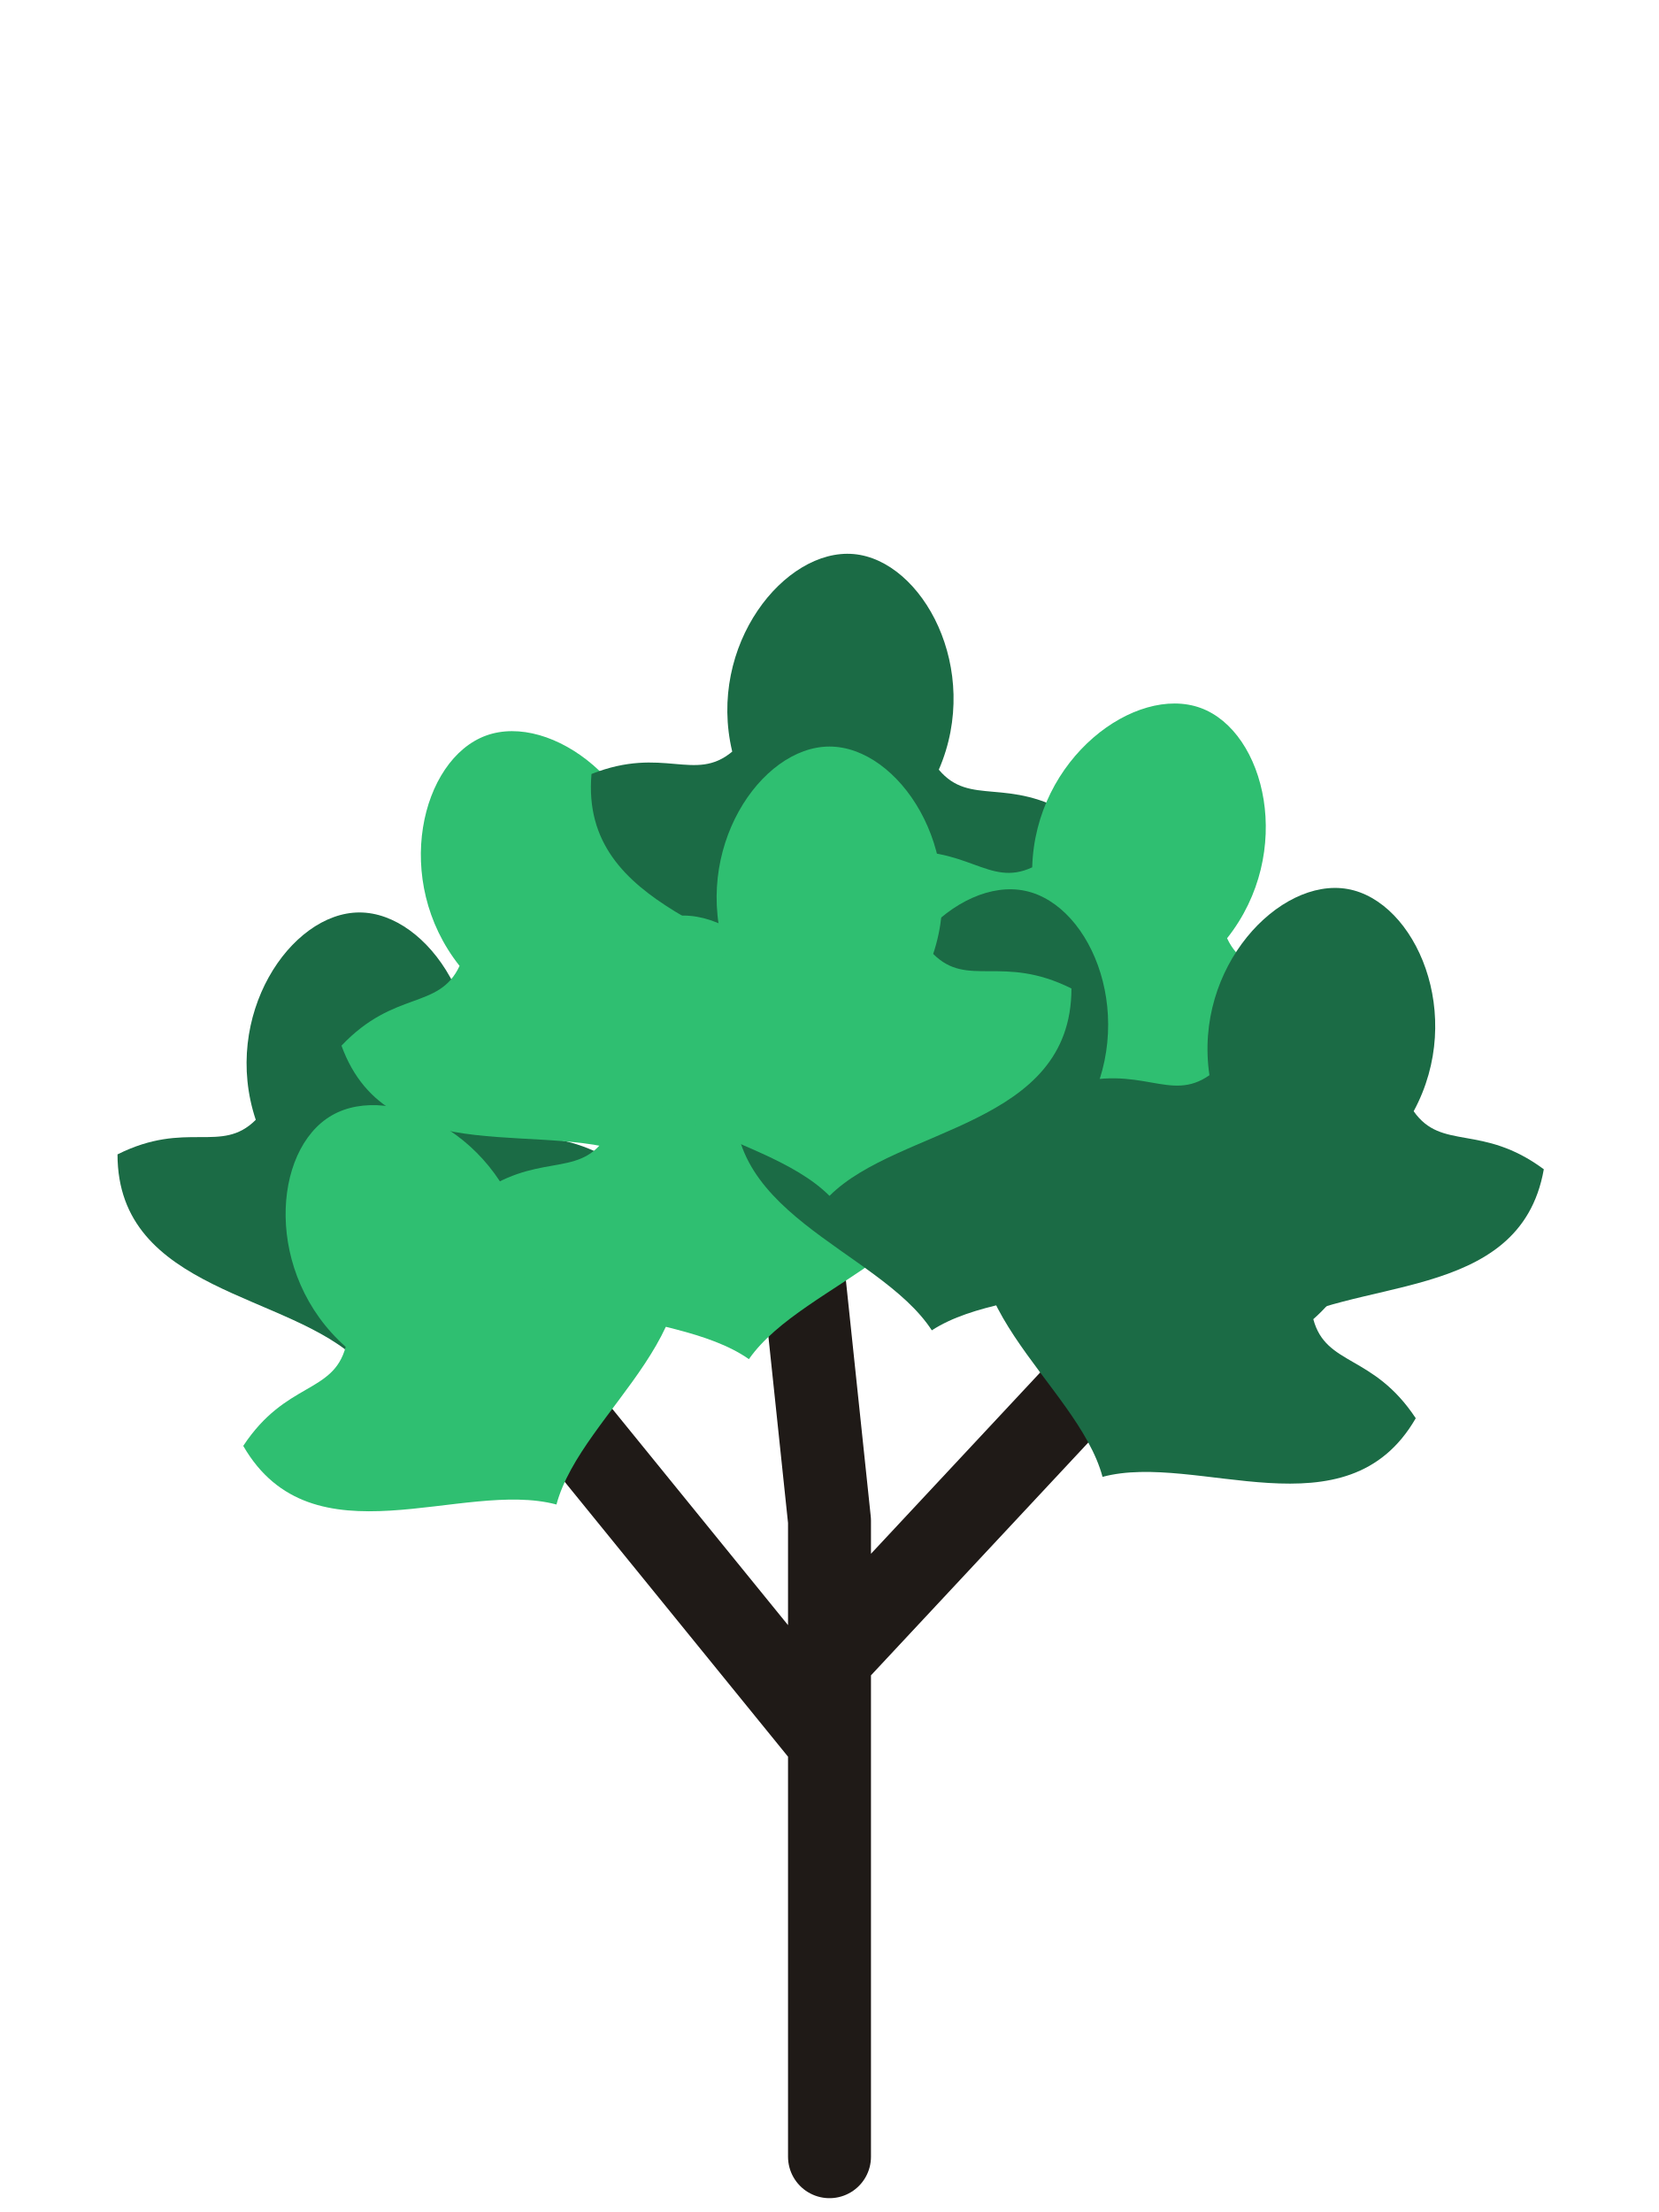
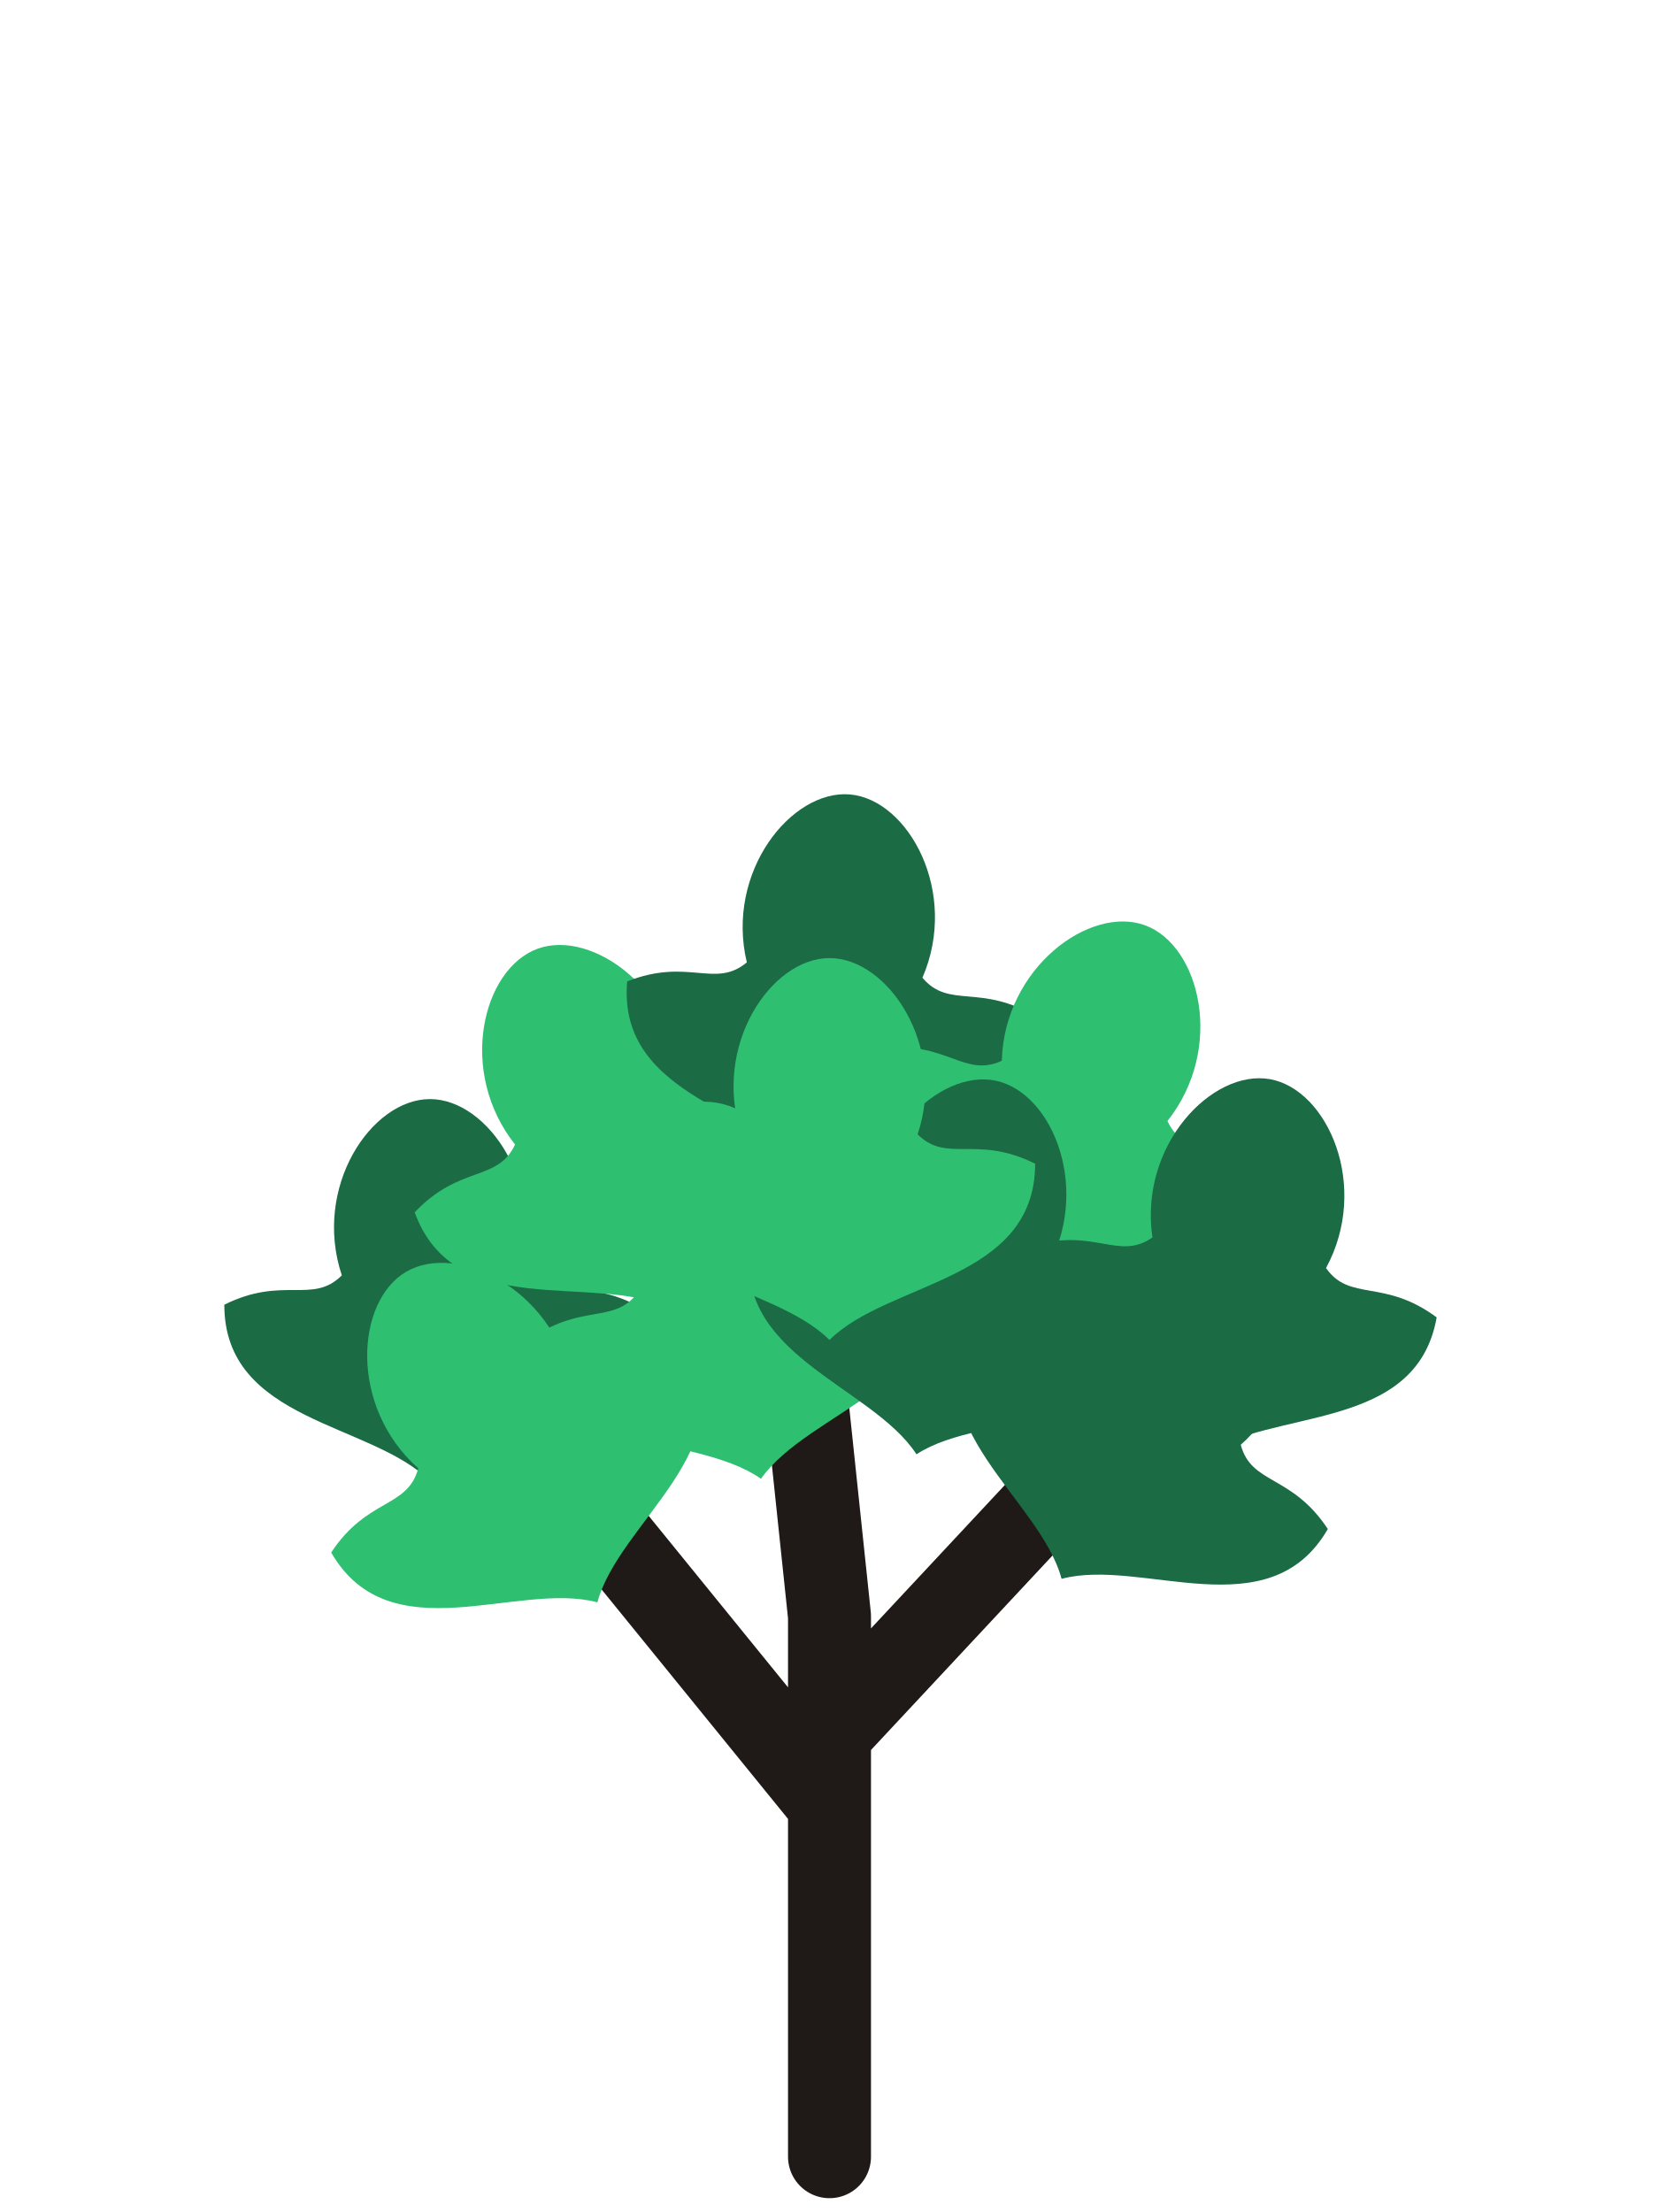
<svg xmlns="http://www.w3.org/2000/svg" width="120" height="160" viewBox="0 0 120 160" fill="none">
  <g id="tronc">
-     <path d="M60 156 V110 M60 126 L34 94 M60 120 L88 90 M60 110 L56 72" stroke="#1F1A17" stroke-width="6" stroke-linecap="round" />
+     <path transform="translate(9 23.4) scale(0.85)" d="M60 156 V110 M60 126 L34 94 M60 120 L88 90 M60 110 L56 72" stroke="#1F1A17" stroke-width="7.06" stroke-linecap="round" />
  </g>
  <g id="feuillage">
-     <path transform="translate(26 86) rotate(0) scale(1.25)" d="M0 10 C -4 6, -14 6, -14 -2 C -10 -4, -8 -2, -6 -4 C -8 -10, -4 -16, 0 -16 C 4 -16, 8 -10, 6 -4 C 8 -2, 10 -4, 14 -2 C 14 6, 4 6, 0 10 Z" fill="#1B6B45" />
-     <path transform="translate(42 72) rotate(-20) scale(1.25)" d="M0 10 C -4 6, -14 6, -14 -2 C -10 -4, -8 -2, -6 -4 C -8 -10, -4 -16, 0 -16 C 4 -16, 8 -10, 6 -4 C 8 -2, 10 -4, 14 -2 C 14 6, 4 6, 0 10 Z" fill="#2FBF71" />
-     <path transform="translate(60 60) rotate(5) scale(1.25)" d="M0 10 C -4 6, -14 6, -14 -2 C -10 -4, -8 -2, -6 -4 C -8 -10, -4 -16, 0 -16 C 4 -16, 8 -10, 6 -4 C 8 -2, 10 -4, 14 -2 C 14 6, 4 6, 0 10 Z" fill="#1B6B45" />
-     <path transform="translate(80 70) rotate(20) scale(1.25)" d="M0 10 C -4 6, -14 6, -14 -2 C -10 -4, -8 -2, -6 -4 C -8 -10, -4 -16, 0 -16 C 4 -16, 8 -10, 6 -4 C 8 -2, 10 -4, 14 -2 C 14 6, 4 6, 0 10 Z" fill="#2FBF71" />
-     <path transform="translate(94 84) rotate(10) scale(1.25)" d="M0 10 C -4 6, -14 6, -14 -2 C -10 -4, -8 -2, -6 -4 C -8 -10, -4 -16, 0 -16 C 4 -16, 8 -10, 6 -4 C 8 -2, 10 -4, 14 -2 C 14 6, 4 6, 0 10 Z" fill="#1B6B45" />
-     <path transform="translate(34 98) rotate(-30) scale(1.25)" d="M0 10 C -4 6, -14 6, -14 -2 C -10 -4, -8 -2, -6 -4 C -8 -10, -4 -16, 0 -16 C 4 -16, 8 -10, 6 -4 C 8 -2, 10 -4, 14 -2 C 14 6, 4 6, 0 10 Z" fill="#2FBF71" />
-     <path transform="translate(86 96) rotate(30) scale(1.25)" d="M0 10 C -4 6, -14 6, -14 -2 C -10 -4, -8 -2, -6 -4 C -8 -10, -4 -16, 0 -16 C 4 -16, 8 -10, 6 -4 C 8 -2, 10 -4, 14 -2 C 14 6, 4 6, 0 10 Z" fill="#1B6B45" />
-     <path transform="translate(52 86) rotate(-10) scale(1.25)" d="M0 10 C -4 6, -14 6, -14 -2 C -10 -4, -8 -2, -6 -4 C -8 -10, -4 -16, 0 -16 C 4 -16, 8 -10, 6 -4 C 8 -2, 10 -4, 14 -2 C 14 6, 4 6, 0 10 Z" fill="#2FBF71" />
-     <path transform="translate(70 84) rotate(12) scale(1.25)" d="M0 10 C -4 6, -14 6, -14 -2 C -10 -4, -8 -2, -6 -4 C -8 -10, -4 -16, 0 -16 C 4 -16, 8 -10, 6 -4 C 8 -2, 10 -4, 14 -2 C 14 6, 4 6, 0 10 Z" fill="#1B6B45" />
-     <path transform="translate(60 74) rotate(0) scale(1.25)" d="M0 10 C -4 6, -14 6, -14 -2 C -10 -4, -8 -2, -6 -4 C -8 -10, -4 -16, 0 -16 C 4 -16, 8 -10, 6 -4 C 8 -2, 10 -4, 14 -2 C 14 6, 4 6, 0 10 Z" fill="#2FBF71" />
+     <path transform="translate(9 23.4) scale(0.85) translate(26 86) rotate(0) scale(1.25)" d="M0 10 C -4 6, -14 6, -14 -2 C -10 -4, -8 -2, -6 -4 C -8 -10, -4 -16, 0 -16 C 4 -16, 8 -10, 6 -4 C 8 -2, 10 -4, 14 -2 C 14 6, 4 6, 0 10 Z" fill="#1B6B45" />
+     <path transform="translate(9 23.4) scale(0.85) translate(42 72) rotate(-20) scale(1.25)" d="M0 10 C -4 6, -14 6, -14 -2 C -10 -4, -8 -2, -6 -4 C -8 -10, -4 -16, 0 -16 C 4 -16, 8 -10, 6 -4 C 8 -2, 10 -4, 14 -2 C 14 6, 4 6, 0 10 Z" fill="#2FBF71" />
+     <path transform="translate(9 23.4) scale(0.85) translate(60 60) rotate(5) scale(1.25)" d="M0 10 C -4 6, -14 6, -14 -2 C -10 -4, -8 -2, -6 -4 C -8 -10, -4 -16, 0 -16 C 4 -16, 8 -10, 6 -4 C 8 -2, 10 -4, 14 -2 C 14 6, 4 6, 0 10 Z" fill="#1B6B45" />
+     <path transform="translate(9 23.4) scale(0.85) translate(80 70) rotate(20) scale(1.25)" d="M0 10 C -4 6, -14 6, -14 -2 C -10 -4, -8 -2, -6 -4 C -8 -10, -4 -16, 0 -16 C 4 -16, 8 -10, 6 -4 C 8 -2, 10 -4, 14 -2 C 14 6, 4 6, 0 10 Z" fill="#2FBF71" />
+     <path transform="translate(9 23.4) scale(0.85) translate(94 84) rotate(10) scale(1.25)" d="M0 10 C -4 6, -14 6, -14 -2 C -10 -4, -8 -2, -6 -4 C -8 -10, -4 -16, 0 -16 C 4 -16, 8 -10, 6 -4 C 8 -2, 10 -4, 14 -2 C 14 6, 4 6, 0 10 Z" fill="#1B6B45" />
+     <path transform="translate(9 23.4) scale(0.85) translate(34 98) rotate(-30) scale(1.25)" d="M0 10 C -4 6, -14 6, -14 -2 C -10 -4, -8 -2, -6 -4 C -8 -10, -4 -16, 0 -16 C 4 -16, 8 -10, 6 -4 C 8 -2, 10 -4, 14 -2 C 14 6, 4 6, 0 10 Z" fill="#2FBF71" />
+     <path transform="translate(9 23.4) scale(0.85) translate(86 96) rotate(30) scale(1.25)" d="M0 10 C -4 6, -14 6, -14 -2 C -10 -4, -8 -2, -6 -4 C -8 -10, -4 -16, 0 -16 C 4 -16, 8 -10, 6 -4 C 8 -2, 10 -4, 14 -2 C 14 6, 4 6, 0 10 Z" fill="#1B6B45" />
+     <path transform="translate(9 23.4) scale(0.85) translate(52 86) rotate(-10) scale(1.25)" d="M0 10 C -4 6, -14 6, -14 -2 C -10 -4, -8 -2, -6 -4 C -8 -10, -4 -16, 0 -16 C 4 -16, 8 -10, 6 -4 C 8 -2, 10 -4, 14 -2 C 14 6, 4 6, 0 10 Z" fill="#2FBF71" />
+     <path transform="translate(9 23.4) scale(0.85) translate(70 84) rotate(12) scale(1.25)" d="M0 10 C -4 6, -14 6, -14 -2 C -10 -4, -8 -2, -6 -4 C -8 -10, -4 -16, 0 -16 C 4 -16, 8 -10, 6 -4 C 8 -2, 10 -4, 14 -2 C 14 6, 4 6, 0 10 Z" fill="#1B6B45" />
+     <path transform="translate(9 23.4) scale(0.85) translate(60 74) rotate(0) scale(1.25)" d="M0 10 C -4 6, -14 6, -14 -2 C -10 -4, -8 -2, -6 -4 C -8 -10, -4 -16, 0 -16 C 4 -16, 8 -10, 6 -4 C 8 -2, 10 -4, 14 -2 C 14 6, 4 6, 0 10 Z" fill="#2FBF71" />
  </g>
</svg>
